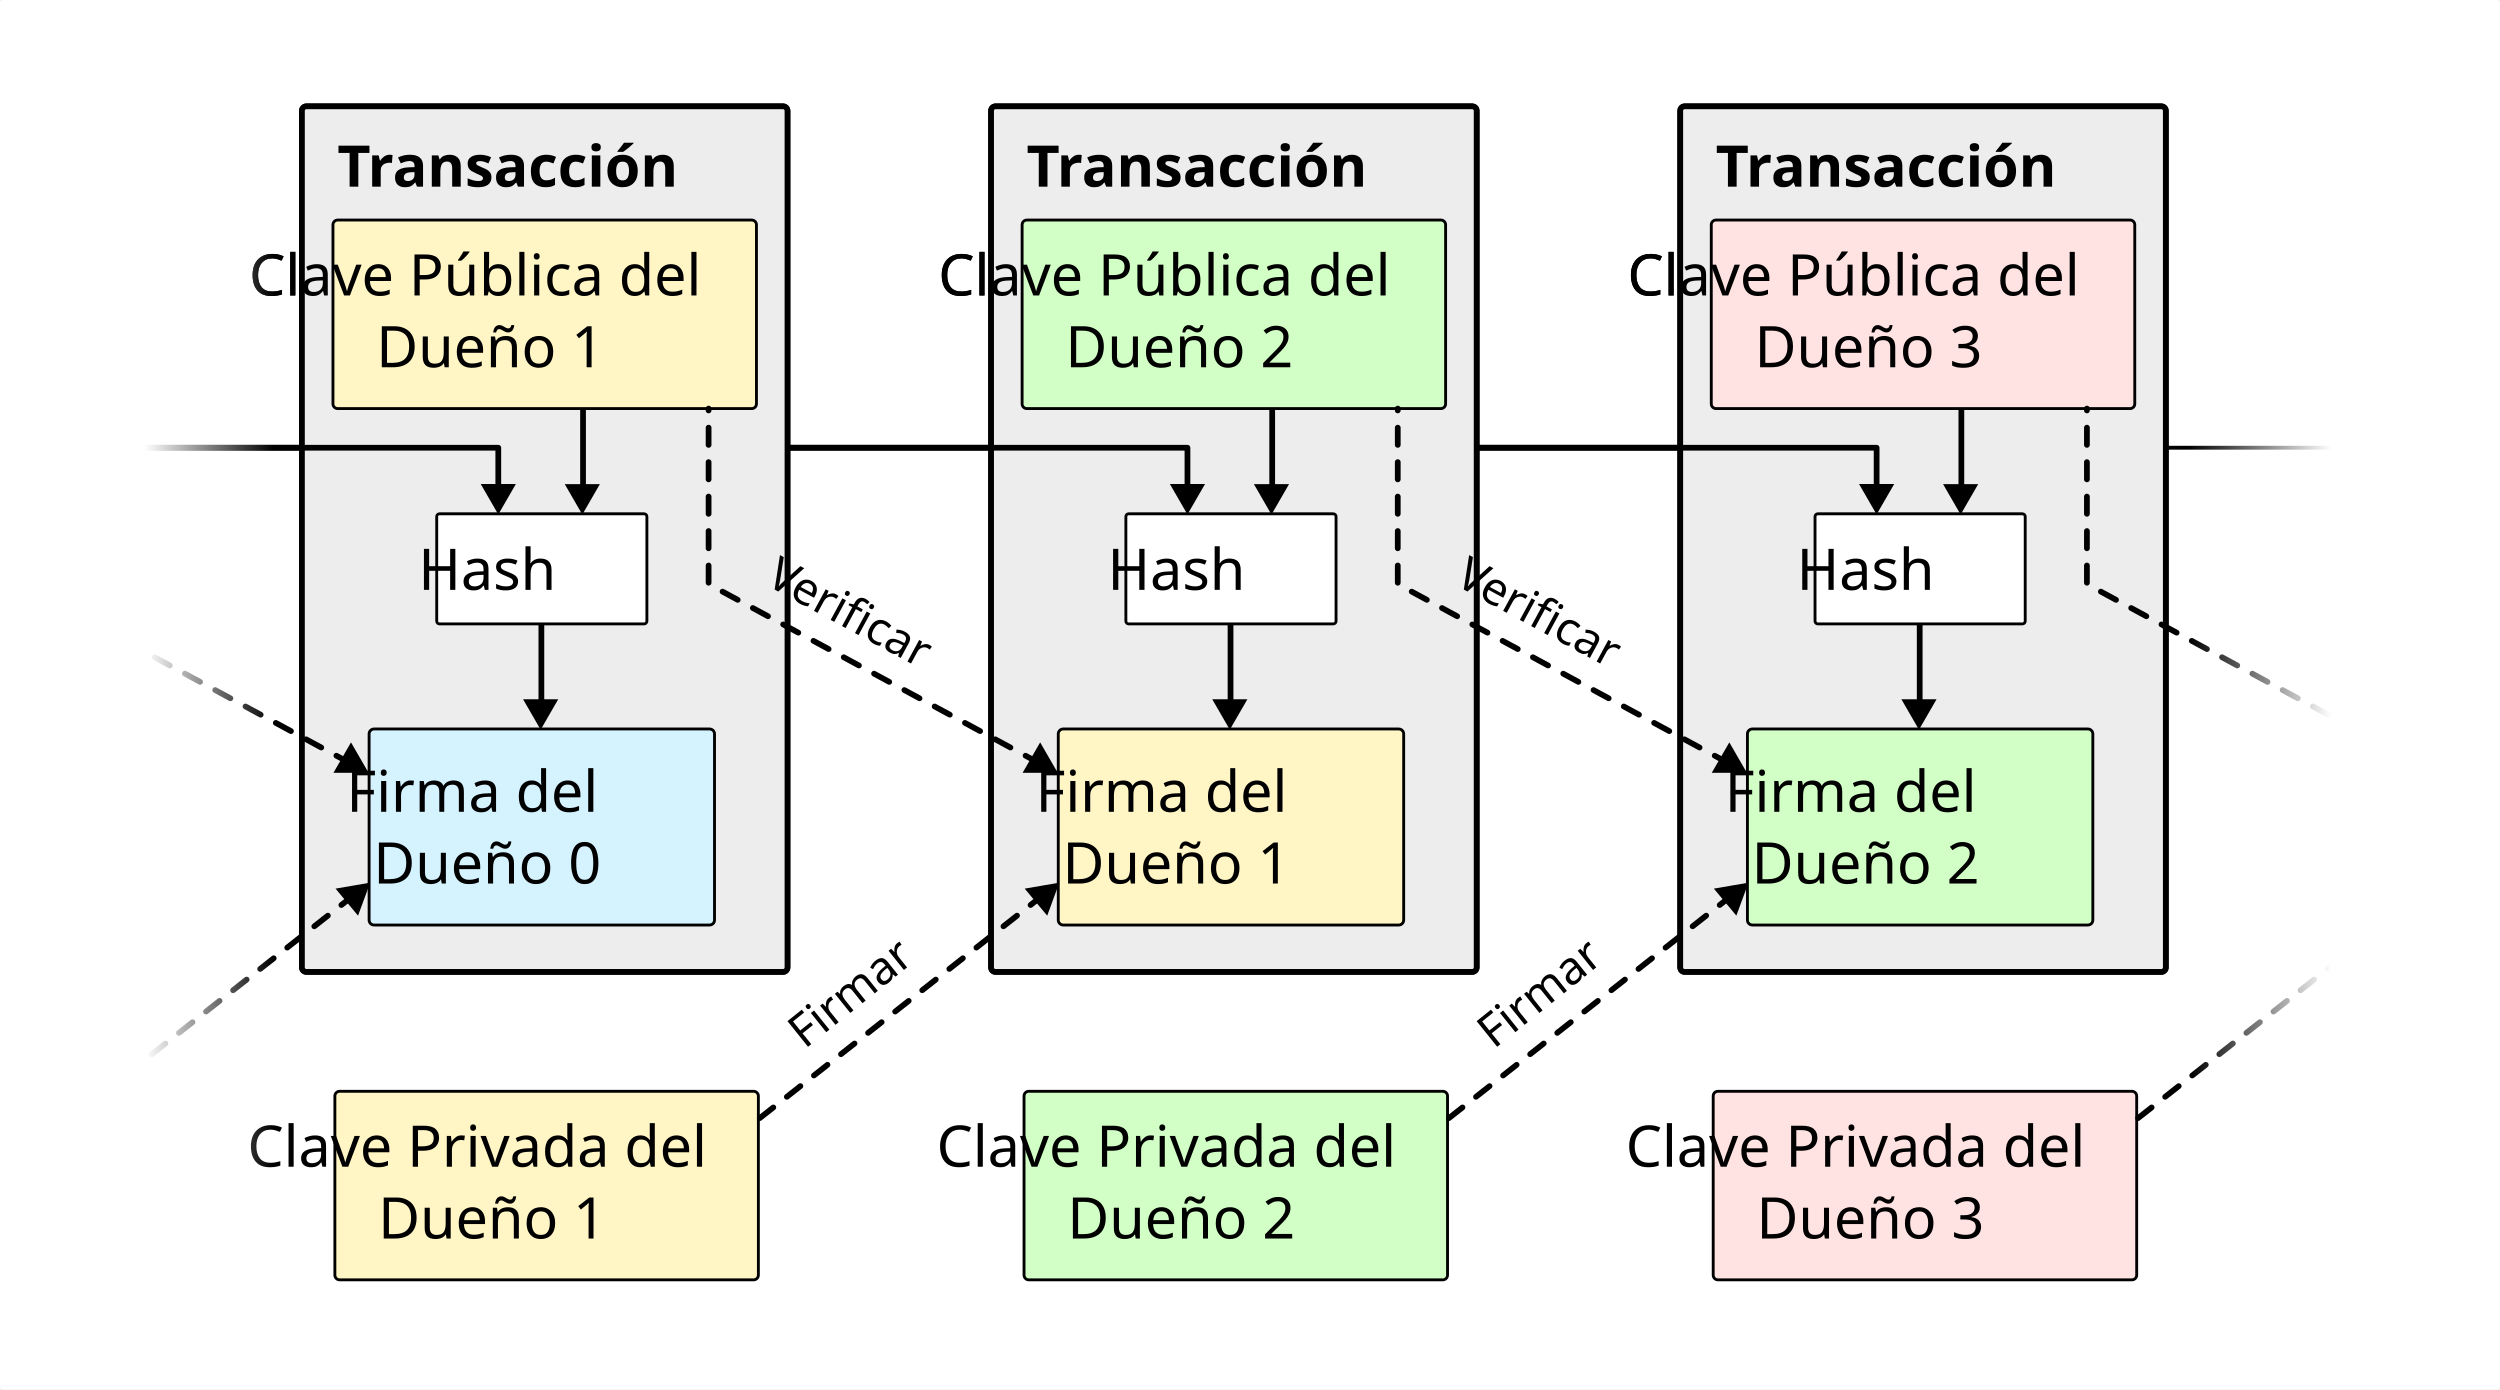
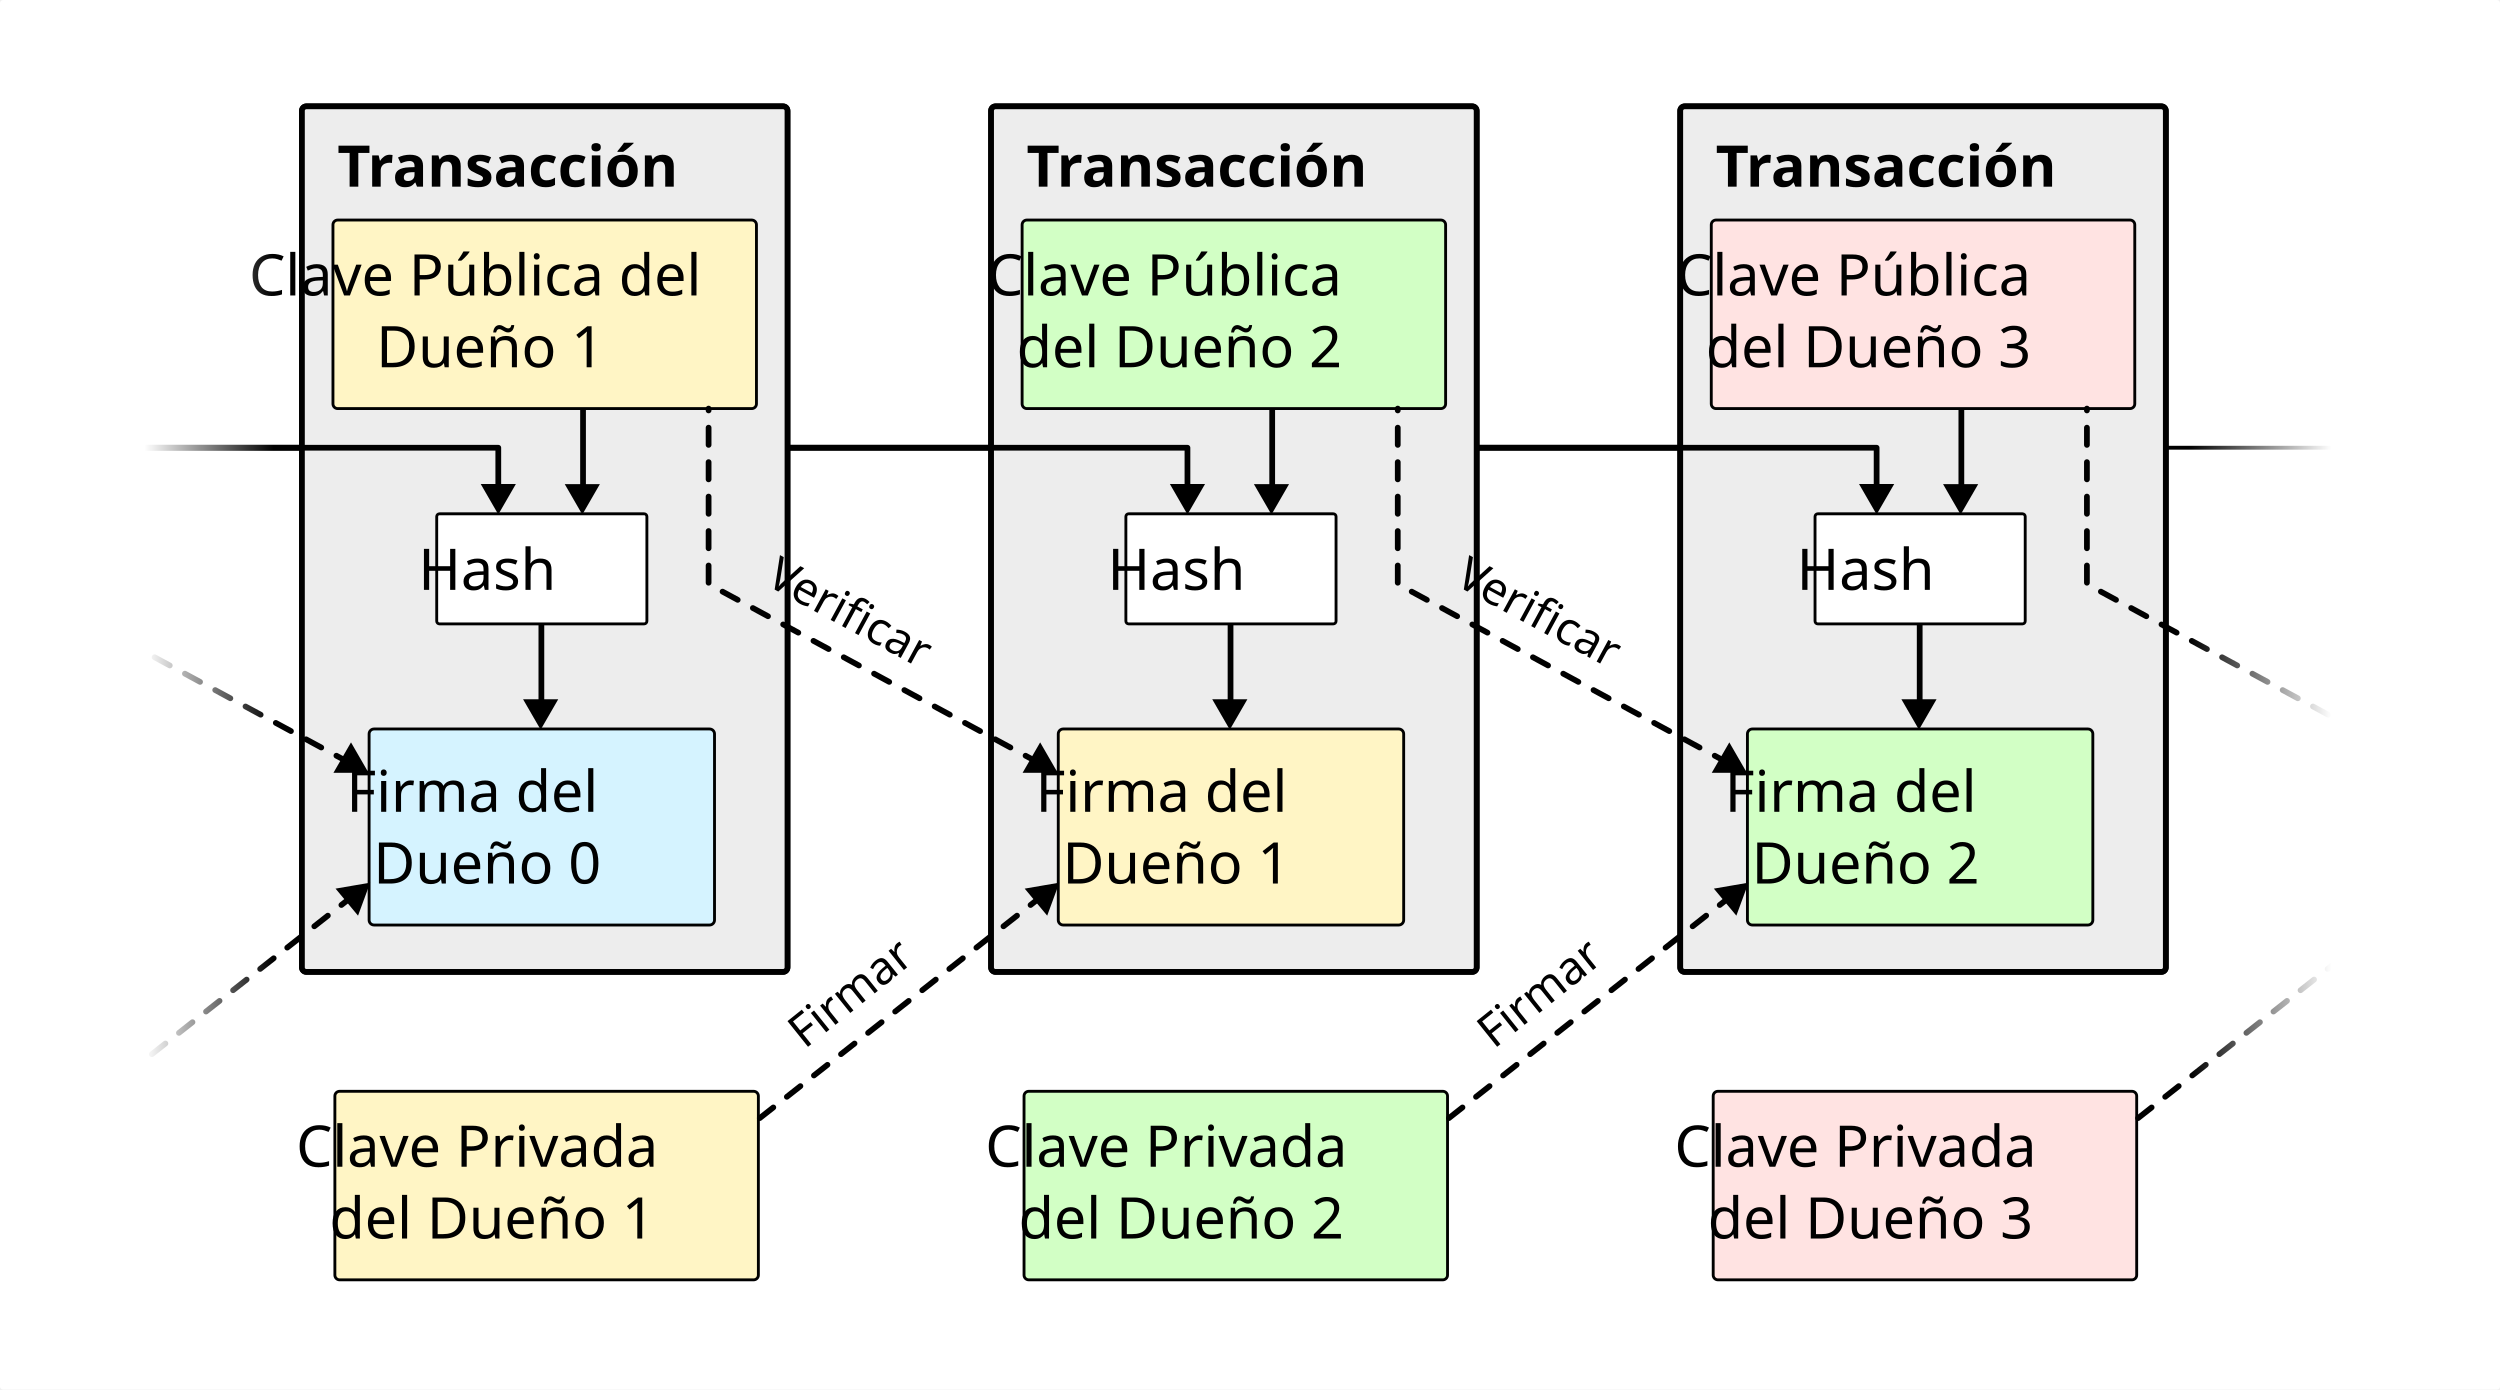
<svg xmlns="http://www.w3.org/2000/svg" xmlns:xlink="http://www.w3.org/1999/xlink" version="1.1" width="738.848" height="410.68" id="svg11628">
  <defs id="defs11630">
    <linearGradient x1="558.56" y1="112.415" x2="618.268" y2="112.415" id="linearGradient6579" xlink:href="#linearGradient5358" gradientUnits="userSpaceOnUse" gradientTransform="matrix(0.8308179,0,0,1,89.39679,32.14286)" spreadMethod="pad" />
    <linearGradient id="linearGradient5358">
      <stop id="stop5360" style="stop-color:#ffffff;stop-opacity:0" offset="0" />
      <stop id="stop5370" style="stop-color:#ffffff;stop-opacity:1" offset="0.5" />
      <stop id="stop5362" style="stop-color:#ffffff;stop-opacity:1" offset="1" />
    </linearGradient>
    <linearGradient x1="558.56" y1="112.415" x2="618.268" y2="112.415" id="linearGradient6581" xlink:href="#linearGradient5358-7" gradientUnits="userSpaceOnUse" gradientTransform="matrix(0.7510345,0,0,1,-639.4029,32.14287)" spreadMethod="pad" />
    <linearGradient id="linearGradient5358-7">
      <stop id="stop5360-5" style="stop-color:#ffffff;stop-opacity:0" offset="0" />
      <stop id="stop5370-5" style="stop-color:#ffffff;stop-opacity:1" offset="0.5" />
      <stop id="stop5362-8" style="stop-color:#ffffff;stop-opacity:1" offset="1" />
    </linearGradient>
    <linearGradient x1="558.56" y1="112.415" x2="618.268" y2="112.415" id="linearGradient6579-1" xlink:href="#linearGradient5358-5" gradientUnits="userSpaceOnUse" gradientTransform="matrix(0.8308179,0,0,1,89.39679,32.14286)" spreadMethod="pad" />
    <linearGradient id="linearGradient5358-5">
      <stop id="stop5360-6" style="stop-color:#ffffff;stop-opacity:0" offset="0" />
      <stop id="stop5370-2" style="stop-color:#ffffff;stop-opacity:1" offset="0.5" />
      <stop id="stop5362-6" style="stop-color:#ffffff;stop-opacity:1" offset="1" />
    </linearGradient>
    <linearGradient x1="558.56" y1="112.415" x2="618.268" y2="112.415" id="linearGradient6581-5" xlink:href="#linearGradient5358-7-2" gradientUnits="userSpaceOnUse" gradientTransform="matrix(0.7510345,0,0,1,-639.4029,32.14287)" spreadMethod="pad" />
    <linearGradient id="linearGradient5358-7-2">
      <stop id="stop5360-5-9" style="stop-color:#ffffff;stop-opacity:0" offset="0" />
      <stop id="stop5370-5-1" style="stop-color:#ffffff;stop-opacity:1" offset="0.5" />
      <stop id="stop5362-8-6" style="stop-color:#ffffff;stop-opacity:1" offset="1" />
    </linearGradient>
  </defs>
  <g transform="translate(901.584,-63.25359)" id="layer1">
    <rect width="738.848" height="410.68" ry="0.928" x="-901.584" y="63.254" id="rect11224" style="color:#000000;fill:#ffffff;fill-opacity:1;fill-rule:nonzero;stroke:none;stroke-width:1;marker:none;visibility:visible;display:inline;overflow:visible;enable-background:accumulate" />
    <g transform="matrix(1.697282,0,0,1.697282,-1194.005,21.37654)" id="g6420">
      <rect width="84.547" height="150.712" ry="0.776" x="464.861" y="43.19" id="rect2987-9-2" style="color:#000000;fill:#ededed;fill-opacity:1;fill-rule:nonzero;stroke:#000000;stroke-width:1;stroke-linecap:round;stroke-linejoin:round;stroke-miterlimit:4;stroke-opacity:1;stroke-dasharray:none;stroke-dashoffset:0;marker:none;visibility:visible;display:inline;overflow:visible;enable-background:accumulate" />
      <text x="471.022" y="57.18" id="text2989-7-5" xml:space="preserve" style="font-size:10px;font-style:normal;font-weight:normal;line-height:125%;letter-spacing:0px;word-spacing:0px;fill:#000000;fill-opacity:1;stroke:none;font-family:Sans">
        <tspan x="471.022" y="57.18" id="tspan2991-0-4" style="font-weight:bold;-inkscape-font-specification:Sans Bold">Transacción</tspan>
      </text>
      <path d="m 429.858,102.637 69.195,0 0,9.344" id="path3814-5-6" style="fill:none;stroke:#000000;stroke-width:1px;stroke-linecap:round;stroke-linejoin:round;stroke-opacity:1" />
      <path d="m 189.151,31.856 -1.531,-2.652 -1.531,-2.652 3.062,0 3.062,0 -1.531,2.652 z" transform="translate(309.9023,82.39795)" id="path3816-5-9" style="color:#000000;fill:#000000;fill-opacity:1;fill-rule:nonzero;stroke:#000000;stroke-width:0;stroke-linecap:round;stroke-linejoin:round;stroke-miterlimit:4;stroke-opacity:1;stroke-dasharray:none;stroke-dashoffset:0;marker:none;visibility:visible;display:inline;overflow:visible;enable-background:accumulate" />
      <path d="m 513.809,85.311 0,26.308" id="path3814-6-5-8" style="fill:none;stroke:#000000;stroke-width:1px;stroke-linecap:round;stroke-linejoin:round;stroke-opacity:1" />
      <path d="m 189.151,31.856 -1.531,-2.652 -1.531,-2.652 3.062,0 3.062,0 -1.531,2.652 z" transform="translate(324.5313,82.41571)" id="path3816-0-0-6" style="color:#000000;fill:#000000;fill-opacity:1;fill-rule:nonzero;stroke:#000000;stroke-width:0;stroke-linecap:round;stroke-linejoin:round;stroke-miterlimit:4;stroke-opacity:1;stroke-dasharray:none;stroke-dashoffset:0;marker:none;visibility:visible;display:inline;overflow:visible;enable-background:accumulate" />
      <path d="m 506.555,122.775 0,26.308" id="path3814-6-3-5-4" style="fill:none;stroke:#000000;stroke-width:1px;stroke-linecap:round;stroke-linejoin:round;stroke-opacity:1" />
      <path d="m 189.151,31.856 -1.531,-2.652 -1.531,-2.652 3.062,0 3.062,0 -1.531,2.652 z" transform="translate(317.2775,119.8794)" id="path3816-0-8-27-7" style="color:#000000;fill:#000000;fill-opacity:1;fill-rule:nonzero;stroke:#000000;stroke-width:0;stroke-linecap:round;stroke-linejoin:round;stroke-miterlimit:4;stroke-opacity:1;stroke-dasharray:none;stroke-dashoffset:0;marker:none;visibility:visible;display:inline;overflow:visible;enable-background:accumulate" />
      <rect width="73.741" height="32.83" ry="0.825" x="470.264" y="62.988" id="rect2993-2-5" style="color:#000000;fill:#ffffff;fill-opacity:1;fill-rule:nonzero;stroke:#000000;stroke-width:0.5;stroke-linecap:round;stroke-linejoin:round;stroke-miterlimit:4;stroke-opacity:1;stroke-dasharray:none;stroke-dashoffset:0;marker:none;visibility:visible;display:inline;overflow:visible;enable-background:accumulate" />
      <text x="506.735" y="76.12" id="text2995-6-6" xml:space="preserve" style="font-size:10px;font-style:normal;font-weight:normal;line-height:125%;letter-spacing:0px;word-spacing:0px;fill:#000000;fill-opacity:1;stroke:none;font-family:Sans">
-         <tspan x="506.735" y="76.12" id="tspan2997-06-6" style="text-align:center;text-anchor:middle">Clave Pública del</tspan>
-         <tspan x="506.735" y="88.62" id="tspan2999-9-2" style="text-align:center;text-anchor:middle">Dueño 1</tspan>
+         <tspan x="506.735" y="76.12" id="tspan2997-06-6" style="text-align:center;text-anchor:middle">Clave Pública</tspan>
+         <tspan x="506.735" y="88.62" id="tspan2999-9-2" style="text-align:center;text-anchor:middle">del Dueño 1</tspan>
      </text>
      <rect width="60.144" height="34.132" ry="0.858" x="476.558" y="151.609" id="rect3797-5-0" style="color:#000000;fill:#ffffff;fill-opacity:1;fill-rule:nonzero;stroke:#000000;stroke-width:0.5;stroke-linecap:round;stroke-linejoin:round;stroke-miterlimit:4;stroke-opacity:1;stroke-dasharray:none;stroke-dashoffset:0;marker:none;visibility:visible;display:inline;overflow:visible;enable-background:accumulate" />
      <text x="506.23" y="166.024" id="text3799-0-8" xml:space="preserve" style="font-size:10px;font-style:normal;font-weight:normal;line-height:125%;letter-spacing:0px;word-spacing:0px;fill:#000000;fill-opacity:1;stroke:none;font-family:Sans">
        <tspan x="506.23" y="166.024" id="tspan3801-1-3" style="text-align:center;text-anchor:middle">Firma del</tspan>
        <tspan x="506.23" y="178.524" id="tspan3806-8-2" style="text-align:center;text-anchor:middle">Dueño 0</tspan>
      </text>
      <rect width="36.596" height="19.171" ry="0.482" x="488.331" y="114.138" id="rect3777-3-7" style="color:#000000;fill:#ffffff;fill-opacity:1;fill-rule:nonzero;stroke:#000000;stroke-width:0.5;stroke-linecap:round;stroke-linejoin:round;stroke-miterlimit:4;stroke-opacity:1;stroke-dasharray:none;stroke-dashoffset:0;marker:none;visibility:visible;display:inline;overflow:visible;enable-background:accumulate" />
      <text x="506.23" y="127.386" id="text3779-1-8" xml:space="preserve" style="font-size:10px;font-style:normal;font-weight:normal;line-height:125%;letter-spacing:0px;word-spacing:0px;fill:#000000;fill-opacity:1;stroke:none;font-family:Sans">
        <tspan x="506.23" y="127.386" id="tspan3783-9-3" style="text-align:center;text-anchor:middle">Hash</tspan>
      </text>
      <rect width="73.741" height="32.83" ry="0.825" x="470.598" y="214.695" id="rect2993-8-9-1" style="color:#000000;fill:#ffe3e2;fill-opacity:1;fill-rule:nonzero;stroke:#000000;stroke-width:0.5;stroke-linecap:round;stroke-linejoin:round;stroke-miterlimit:4;stroke-opacity:1;stroke-dasharray:none;stroke-dashoffset:0;marker:none;visibility:visible;display:inline;overflow:visible;enable-background:accumulate" />
      <text x="507.069" y="227.827" id="text2995-2-0-7" xml:space="preserve" style="font-size:10px;font-style:normal;font-weight:normal;line-height:125%;letter-spacing:0px;word-spacing:0px;fill:#000000;fill-opacity:1;stroke:none;font-family:Sans">
-         <tspan x="507.069" y="227.827" id="tspan2997-0-4-2" style="text-align:center;text-anchor:middle">Clave Privada del</tspan>
-         <tspan x="507.069" y="240.327" id="tspan2999-5-4-8" style="text-align:center;text-anchor:middle">Dueño 3</tspan>
+         <tspan x="507.069" y="227.827" id="tspan2997-0-4-2" style="text-align:center;text-anchor:middle">Clave Privada</tspan>
+         <tspan x="507.069" y="240.327" id="tspan2999-5-4-8" style="text-align:center;text-anchor:middle">del Dueño 3</tspan>
      </text>
      <rect width="84.547" height="150.712" ry="0.776" x="464.861" y="43.19" id="rect2987-3-0-7" style="color:#000000;fill:#ededed;fill-opacity:1;fill-rule:nonzero;stroke:#000000;stroke-width:1;stroke-linecap:round;stroke-linejoin:round;stroke-miterlimit:4;stroke-opacity:1;stroke-dasharray:none;stroke-dashoffset:0;marker:none;visibility:visible;display:inline;overflow:visible;enable-background:accumulate" />
      <text x="471.022" y="57.18" id="text2989-6-4-9" xml:space="preserve" style="font-size:10px;font-style:normal;font-weight:normal;line-height:125%;letter-spacing:0px;word-spacing:0px;fill:#000000;fill-opacity:1;stroke:none;font-family:Sans">
        <tspan x="471.022" y="57.18" id="tspan2991-4-3-1" style="font-weight:bold;-inkscape-font-specification:Sans Bold">Transacción</tspan>
      </text>
      <path d="m 429.858,102.637 69.195,0 0,9.344" id="path3814-9-2-0" style="fill:none;stroke:#000000;stroke-width:1px;stroke-linecap:round;stroke-linejoin:round;stroke-opacity:1" />
      <path d="m 189.151,31.856 -1.531,-2.652 -1.531,-2.652 3.062,0 3.062,0 -1.531,2.652 z" transform="translate(309.9023,82.39792)" id="path3816-4-7-7" style="color:#000000;fill:#000000;fill-opacity:1;fill-rule:nonzero;stroke:#000000;stroke-width:0;stroke-linecap:round;stroke-linejoin:round;stroke-miterlimit:4;stroke-opacity:1;stroke-dasharray:none;stroke-dashoffset:0;marker:none;visibility:visible;display:inline;overflow:visible;enable-background:accumulate" />
      <path d="m 513.809,85.311 0,26.308" id="path3814-6-7-5-0" style="fill:none;stroke:#000000;stroke-width:1px;stroke-linecap:round;stroke-linejoin:round;stroke-opacity:1" />
      <path d="m 189.151,31.856 -1.531,-2.652 -1.531,-2.652 3.062,0 3.062,0 -1.531,2.652 z" transform="translate(324.5313,82.41569)" id="path3816-0-5-9-3" style="color:#000000;fill:#000000;fill-opacity:1;fill-rule:nonzero;stroke:#000000;stroke-width:0;stroke-linecap:round;stroke-linejoin:round;stroke-miterlimit:4;stroke-opacity:1;stroke-dasharray:none;stroke-dashoffset:0;marker:none;visibility:visible;display:inline;overflow:visible;enable-background:accumulate" />
      <path d="m 506.555,122.775 0,26.308" id="path3814-6-3-4-9-0" style="fill:none;stroke:#000000;stroke-width:1px;stroke-linecap:round;stroke-linejoin:round;stroke-opacity:1" />
      <path d="m 189.151,31.856 -1.531,-2.652 -1.531,-2.652 3.062,0 3.062,0 -1.531,2.652 z" transform="translate(317.2775,119.8794)" id="path3816-0-8-2-0-6" style="color:#000000;fill:#000000;fill-opacity:1;fill-rule:nonzero;stroke:#000000;stroke-width:0;stroke-linecap:round;stroke-linejoin:round;stroke-miterlimit:4;stroke-opacity:1;stroke-dasharray:none;stroke-dashoffset:0;marker:none;visibility:visible;display:inline;overflow:visible;enable-background:accumulate" />
      <rect width="73.741" height="32.83" ry="0.825" x="470.264" y="62.988" id="rect2993-81-7-9" style="color:#000000;fill:#ffe3e2;fill-opacity:1;fill-rule:nonzero;stroke:#000000;stroke-width:0.5;stroke-linecap:round;stroke-linejoin:round;stroke-miterlimit:4;stroke-opacity:1;stroke-dasharray:none;stroke-dashoffset:0;marker:none;visibility:visible;display:inline;overflow:visible;enable-background:accumulate" />
      <text x="506.735" y="76.12" id="text2995-8-6-8" xml:space="preserve" style="font-size:10px;font-style:normal;font-weight:normal;line-height:125%;letter-spacing:0px;word-spacing:0px;fill:#000000;fill-opacity:1;stroke:none;font-family:Sans">
-         <tspan x="506.735" y="76.12" id="tspan2997-03-2-7" style="text-align:center;text-anchor:middle">Clave Pública del</tspan>
-         <tspan x="506.735" y="88.62" id="tspan2999-0-2-7" style="text-align:center;text-anchor:middle">Dueño 3</tspan>
+         <tspan x="506.735" y="76.12" id="tspan2997-03-2-7" style="text-align:center;text-anchor:middle">Clave Pública</tspan>
+         <tspan x="506.735" y="88.62" id="tspan2999-0-2-7" style="text-align:center;text-anchor:middle">del Dueño 3</tspan>
      </text>
      <rect width="60.144" height="34.132" ry="0.858" x="476.558" y="151.609" id="rect3797-1-9-4" style="color:#000000;fill:#d2ffc5;fill-opacity:1;fill-rule:nonzero;stroke:#000000;stroke-width:0.5;stroke-linecap:round;stroke-linejoin:round;stroke-miterlimit:4;stroke-opacity:1;stroke-dasharray:none;stroke-dashoffset:0;marker:none;visibility:visible;display:inline;overflow:visible;enable-background:accumulate" />
      <text x="506.23" y="166.024" id="text3799-2-9-3" xml:space="preserve" style="font-size:10px;font-style:normal;font-weight:normal;line-height:125%;letter-spacing:0px;word-spacing:0px;fill:#000000;fill-opacity:1;stroke:none;font-family:Sans">
        <tspan x="506.23" y="166.024" id="tspan3801-7-6-7" style="text-align:center;text-anchor:middle">Firma del</tspan>
        <tspan x="506.23" y="178.524" id="tspan3806-4-5-2" style="text-align:center;text-anchor:middle">Dueño 2</tspan>
      </text>
      <rect width="36.596" height="19.171" ry="0.482" x="488.331" y="114.138" id="rect3777-9-1-1" style="color:#000000;fill:#ffffff;fill-opacity:1;fill-rule:nonzero;stroke:#000000;stroke-width:0.5;stroke-linecap:round;stroke-linejoin:round;stroke-miterlimit:4;stroke-opacity:1;stroke-dasharray:none;stroke-dashoffset:0;marker:none;visibility:visible;display:inline;overflow:visible;enable-background:accumulate" />
      <text x="506.23" y="127.385" id="text3779-6-4-3" xml:space="preserve" style="font-size:10px;font-style:normal;font-weight:normal;line-height:125%;letter-spacing:0px;word-spacing:0px;fill:#000000;fill-opacity:1;stroke:none;font-family:Sans">
        <tspan x="506.23" y="127.385" id="tspan3783-2-6-6" style="text-align:center;text-anchor:middle">Hash</tspan>
      </text>
      <path d="m 593.503,157.69 -57.831,-31.315 0,-30.557" id="path4415-7-4" style="fill:none;stroke:#000000;stroke-width:1;stroke-linecap:round;stroke-linejoin:round;stroke-miterlimit:4;stroke-opacity:1;stroke-dasharray:3, 3;stroke-dashoffset:0" />
      <path d="m 594.089,180.399 -51.679,40.674" id="path4415-9-7-5" style="fill:none;stroke:#000000;stroke-width:1;stroke-linecap:round;stroke-linejoin:round;stroke-miterlimit:4;stroke-opacity:1;stroke-dasharray:3, 3;stroke-dashoffset:0" />
      <rect width="84.547" height="150.712" ry="0.776" x="344.861" y="43.19" id="rect2987-9" style="color:#000000;fill:#ededed;fill-opacity:1;fill-rule:nonzero;stroke:#000000;stroke-width:1;stroke-linecap:round;stroke-linejoin:round;stroke-miterlimit:4;stroke-opacity:1;stroke-dasharray:none;stroke-dashoffset:0;marker:none;visibility:visible;display:inline;overflow:visible;enable-background:accumulate" />
      <text x="351.022" y="57.18" id="text2989-7" xml:space="preserve" style="font-size:10px;font-style:normal;font-weight:normal;line-height:125%;letter-spacing:0px;word-spacing:0px;fill:#000000;fill-opacity:1;stroke:none;font-family:Sans">
        <tspan x="351.022" y="57.18" id="tspan2991-0" style="font-weight:bold;-inkscape-font-specification:Sans Bold">Transacción</tspan>
      </text>
      <path d="m 309.858,102.637 69.195,0 0,9.344" id="path3814-5" style="fill:none;stroke:#000000;stroke-width:1px;stroke-linecap:round;stroke-linejoin:round;stroke-opacity:1" />
      <path d="m 189.151,31.856 -1.531,-2.652 -1.531,-2.652 3.062,0 3.062,0 -1.531,2.652 z" transform="translate(189.9023,82.39795)" id="path3816-5" style="color:#000000;fill:#000000;fill-opacity:1;fill-rule:nonzero;stroke:#000000;stroke-width:0;stroke-linecap:round;stroke-linejoin:round;stroke-miterlimit:4;stroke-opacity:1;stroke-dasharray:none;stroke-dashoffset:0;marker:none;visibility:visible;display:inline;overflow:visible;enable-background:accumulate" />
      <path d="m 393.809,85.311 0,26.308" id="path3814-6-5" style="fill:none;stroke:#000000;stroke-width:1px;stroke-linecap:round;stroke-linejoin:round;stroke-opacity:1" />
      <path d="m 189.151,31.856 -1.531,-2.652 -1.531,-2.652 3.062,0 3.062,0 -1.531,2.652 z" transform="translate(204.5313,82.41571)" id="path3816-0-0" style="color:#000000;fill:#000000;fill-opacity:1;fill-rule:nonzero;stroke:#000000;stroke-width:0;stroke-linecap:round;stroke-linejoin:round;stroke-miterlimit:4;stroke-opacity:1;stroke-dasharray:none;stroke-dashoffset:0;marker:none;visibility:visible;display:inline;overflow:visible;enable-background:accumulate" />
      <path d="m 386.555,122.775 0,26.308" id="path3814-6-3-5" style="fill:none;stroke:#000000;stroke-width:1px;stroke-linecap:round;stroke-linejoin:round;stroke-opacity:1" />
      <path d="m 189.151,31.856 -1.531,-2.652 -1.531,-2.652 3.062,0 3.062,0 -1.531,2.652 z" transform="translate(197.2775,119.8794)" id="path3816-0-8-27" style="color:#000000;fill:#000000;fill-opacity:1;fill-rule:nonzero;stroke:#000000;stroke-width:0;stroke-linecap:round;stroke-linejoin:round;stroke-miterlimit:4;stroke-opacity:1;stroke-dasharray:none;stroke-dashoffset:0;marker:none;visibility:visible;display:inline;overflow:visible;enable-background:accumulate" />
      <rect width="73.741" height="32.83" ry="0.825" x="350.264" y="62.988" id="rect2993-2" style="color:#000000;fill:#ffffff;fill-opacity:1;fill-rule:nonzero;stroke:#000000;stroke-width:0.5;stroke-linecap:round;stroke-linejoin:round;stroke-miterlimit:4;stroke-opacity:1;stroke-dasharray:none;stroke-dashoffset:0;marker:none;visibility:visible;display:inline;overflow:visible;enable-background:accumulate" />
      <text x="386.735" y="76.12" id="text2995-6" xml:space="preserve" style="font-size:10px;font-style:normal;font-weight:normal;line-height:125%;letter-spacing:0px;word-spacing:0px;fill:#000000;fill-opacity:1;stroke:none;font-family:Sans">
-         <tspan x="386.735" y="76.12" id="tspan2997-06" style="text-align:center;text-anchor:middle">Clave Pública del</tspan>
-         <tspan x="386.735" y="88.62" id="tspan2999-9" style="text-align:center;text-anchor:middle">Dueño 1</tspan>
+         <tspan x="386.735" y="76.12" id="tspan2997-06" style="text-align:center;text-anchor:middle">Clave Pública</tspan>
+         <tspan x="386.735" y="88.62" id="tspan2999-9" style="text-align:center;text-anchor:middle">del Dueño 1</tspan>
      </text>
      <rect width="60.144" height="34.132" ry="0.858" x="356.558" y="151.609" id="rect3797-5" style="color:#000000;fill:#ffffff;fill-opacity:1;fill-rule:nonzero;stroke:#000000;stroke-width:0.5;stroke-linecap:round;stroke-linejoin:round;stroke-miterlimit:4;stroke-opacity:1;stroke-dasharray:none;stroke-dashoffset:0;marker:none;visibility:visible;display:inline;overflow:visible;enable-background:accumulate" />
      <text x="386.23" y="166.024" id="text3799-0" xml:space="preserve" style="font-size:10px;font-style:normal;font-weight:normal;line-height:125%;letter-spacing:0px;word-spacing:0px;fill:#000000;fill-opacity:1;stroke:none;font-family:Sans">
        <tspan x="386.23" y="166.024" id="tspan3801-1" style="text-align:center;text-anchor:middle">Firma del</tspan>
        <tspan x="386.23" y="178.524" id="tspan3806-8" style="text-align:center;text-anchor:middle">Dueño 0</tspan>
      </text>
      <rect width="36.596" height="19.171" ry="0.482" x="368.331" y="114.138" id="rect3777-3" style="color:#000000;fill:#ffffff;fill-opacity:1;fill-rule:nonzero;stroke:#000000;stroke-width:0.5;stroke-linecap:round;stroke-linejoin:round;stroke-miterlimit:4;stroke-opacity:1;stroke-dasharray:none;stroke-dashoffset:0;marker:none;visibility:visible;display:inline;overflow:visible;enable-background:accumulate" />
      <text x="386.23" y="127.386" id="text3779-1" xml:space="preserve" style="font-size:10px;font-style:normal;font-weight:normal;line-height:125%;letter-spacing:0px;word-spacing:0px;fill:#000000;fill-opacity:1;stroke:none;font-family:Sans">
        <tspan x="386.23" y="127.386" id="tspan3783-9" style="text-align:center;text-anchor:middle">Hash</tspan>
      </text>
      <rect width="73.741" height="32.83" ry="0.825" x="350.598" y="214.695" id="rect2993-8-9" style="color:#000000;fill:#d2ffc5;fill-opacity:1;fill-rule:nonzero;stroke:#000000;stroke-width:0.5;stroke-linecap:round;stroke-linejoin:round;stroke-miterlimit:4;stroke-opacity:1;stroke-dasharray:none;stroke-dashoffset:0;marker:none;visibility:visible;display:inline;overflow:visible;enable-background:accumulate" />
      <text x="387.069" y="227.827" id="text2995-2-0" xml:space="preserve" style="font-size:10px;font-style:normal;font-weight:normal;line-height:125%;letter-spacing:0px;word-spacing:0px;fill:#000000;fill-opacity:1;stroke:none;font-family:Sans">
-         <tspan x="387.069" y="227.827" id="tspan2997-0-4" style="text-align:center;text-anchor:middle">Clave Privada del</tspan>
-         <tspan x="387.069" y="240.327" id="tspan2999-5-4" style="text-align:center;text-anchor:middle">Dueño 2</tspan>
+         <tspan x="387.069" y="227.827" id="tspan2997-0-4" style="text-align:center;text-anchor:middle">Clave Privada</tspan>
+         <tspan x="387.069" y="240.327" id="tspan2999-5-4" style="text-align:center;text-anchor:middle">del Dueño 2</tspan>
      </text>
      <rect width="84.547" height="150.712" ry="0.776" x="344.861" y="43.19" id="rect2987-3-0" style="color:#000000;fill:#ededed;fill-opacity:1;fill-rule:nonzero;stroke:#000000;stroke-width:1;stroke-linecap:round;stroke-linejoin:round;stroke-miterlimit:4;stroke-opacity:1;stroke-dasharray:none;stroke-dashoffset:0;marker:none;visibility:visible;display:inline;overflow:visible;enable-background:accumulate" />
      <text x="351.022" y="57.18" id="text2989-6-4" xml:space="preserve" style="font-size:10px;font-style:normal;font-weight:normal;line-height:125%;letter-spacing:0px;word-spacing:0px;fill:#000000;fill-opacity:1;stroke:none;font-family:Sans">
        <tspan x="351.022" y="57.18" id="tspan2991-4-3" style="font-weight:bold;-inkscape-font-specification:Sans Bold">Transacción</tspan>
      </text>
      <path d="m 309.858,102.637 69.195,0 0,9.344" id="path3814-9-2" style="fill:none;stroke:#000000;stroke-width:1px;stroke-linecap:round;stroke-linejoin:round;stroke-opacity:1" />
      <path d="m 189.151,31.856 -1.531,-2.652 -1.531,-2.652 3.062,0 3.062,0 -1.531,2.652 z" transform="translate(189.9023,82.39792)" id="path3816-4-7" style="color:#000000;fill:#000000;fill-opacity:1;fill-rule:nonzero;stroke:#000000;stroke-width:0;stroke-linecap:round;stroke-linejoin:round;stroke-miterlimit:4;stroke-opacity:1;stroke-dasharray:none;stroke-dashoffset:0;marker:none;visibility:visible;display:inline;overflow:visible;enable-background:accumulate" />
      <path d="m 393.809,85.311 0,26.308" id="path3814-6-7-5" style="fill:none;stroke:#000000;stroke-width:1px;stroke-linecap:round;stroke-linejoin:round;stroke-opacity:1" />
      <path d="m 189.151,31.856 -1.531,-2.652 -1.531,-2.652 3.062,0 3.062,0 -1.531,2.652 z" transform="translate(204.5313,82.41569)" id="path3816-0-5-9" style="color:#000000;fill:#000000;fill-opacity:1;fill-rule:nonzero;stroke:#000000;stroke-width:0;stroke-linecap:round;stroke-linejoin:round;stroke-miterlimit:4;stroke-opacity:1;stroke-dasharray:none;stroke-dashoffset:0;marker:none;visibility:visible;display:inline;overflow:visible;enable-background:accumulate" />
      <path d="m 386.555,122.775 0,26.308" id="path3814-6-3-4-9" style="fill:none;stroke:#000000;stroke-width:1px;stroke-linecap:round;stroke-linejoin:round;stroke-opacity:1" />
      <path d="m 189.151,31.856 -1.531,-2.652 -1.531,-2.652 3.062,0 3.062,0 -1.531,2.652 z" transform="translate(197.2775,119.8794)" id="path3816-0-8-2-0" style="color:#000000;fill:#000000;fill-opacity:1;fill-rule:nonzero;stroke:#000000;stroke-width:0;stroke-linecap:round;stroke-linejoin:round;stroke-miterlimit:4;stroke-opacity:1;stroke-dasharray:none;stroke-dashoffset:0;marker:none;visibility:visible;display:inline;overflow:visible;enable-background:accumulate" />
      <rect width="73.741" height="32.83" ry="0.825" x="350.264" y="62.988" id="rect2993-81-7" style="color:#000000;fill:#d2ffc5;fill-opacity:1;fill-rule:nonzero;stroke:#000000;stroke-width:0.5;stroke-linecap:round;stroke-linejoin:round;stroke-miterlimit:4;stroke-opacity:1;stroke-dasharray:none;stroke-dashoffset:0;marker:none;visibility:visible;display:inline;overflow:visible;enable-background:accumulate" />
      <text x="386.735" y="76.12" id="text2995-8-6" xml:space="preserve" style="font-size:10px;font-style:normal;font-weight:normal;line-height:125%;letter-spacing:0px;word-spacing:0px;fill:#000000;fill-opacity:1;stroke:none;font-family:Sans">
-         <tspan x="386.735" y="76.12" id="tspan2997-03-2" style="text-align:center;text-anchor:middle">Clave Pública del</tspan>
-         <tspan x="386.735" y="88.62" id="tspan2999-0-2" style="text-align:center;text-anchor:middle">Dueño 2</tspan>
+         <tspan x="386.735" y="76.12" id="tspan2997-03-2" style="text-align:center;text-anchor:middle">Clave Pública</tspan>
+         <tspan x="386.735" y="88.62" id="tspan2999-0-2" style="text-align:center;text-anchor:middle">del Dueño 2</tspan>
      </text>
      <rect width="60.144" height="34.132" ry="0.858" x="356.558" y="151.609" id="rect3797-1-9" style="color:#000000;fill:#fff5c5;fill-opacity:1;fill-rule:nonzero;stroke:#000000;stroke-width:0.5;stroke-linecap:round;stroke-linejoin:round;stroke-miterlimit:4;stroke-opacity:1;stroke-dasharray:none;stroke-dashoffset:0;marker:none;visibility:visible;display:inline;overflow:visible;enable-background:accumulate" />
      <text x="386.23" y="166.024" id="text3799-2-9" xml:space="preserve" style="font-size:10px;font-style:normal;font-weight:normal;line-height:125%;letter-spacing:0px;word-spacing:0px;fill:#000000;fill-opacity:1;stroke:none;font-family:Sans">
        <tspan x="386.23" y="166.024" id="tspan3801-7-6" style="text-align:center;text-anchor:middle">Firma del</tspan>
        <tspan x="386.23" y="178.524" id="tspan3806-4-5" style="text-align:center;text-anchor:middle">Dueño 1</tspan>
      </text>
      <rect width="36.596" height="19.171" ry="0.482" x="368.331" y="114.138" id="rect3777-9-1" style="color:#000000;fill:#ffffff;fill-opacity:1;fill-rule:nonzero;stroke:#000000;stroke-width:0.5;stroke-linecap:round;stroke-linejoin:round;stroke-miterlimit:4;stroke-opacity:1;stroke-dasharray:none;stroke-dashoffset:0;marker:none;visibility:visible;display:inline;overflow:visible;enable-background:accumulate" />
      <text x="386.23" y="127.385" id="text3779-6-4" xml:space="preserve" style="font-size:10px;font-style:normal;font-weight:normal;line-height:125%;letter-spacing:0px;word-spacing:0px;fill:#000000;fill-opacity:1;stroke:none;font-family:Sans">
        <tspan x="386.23" y="127.385" id="tspan3783-2-6" style="text-align:center;text-anchor:middle">Hash</tspan>
      </text>
      <path d="m 189.151,31.856 -1.531,-2.652 -1.531,-2.652 3.062,0 3.062,0 -1.531,2.652 z" transform="matrix(-1,0,0,-1,662.5571,185.7944)" id="path3816-4-1-1-7" style="color:#000000;fill:#000000;fill-opacity:1;fill-rule:nonzero;stroke:#000000;stroke-width:0;stroke-linecap:round;stroke-linejoin:round;stroke-miterlimit:4;stroke-opacity:1;stroke-dasharray:none;stroke-dashoffset:0;marker:none;visibility:visible;display:inline;overflow:visible;enable-background:accumulate" />
      <path d="m 473.503,157.69 -57.831,-31.315 0,-30.557" id="path4415-7" style="fill:none;stroke:#000000;stroke-width:1;stroke-linecap:round;stroke-linejoin:round;stroke-miterlimit:4;stroke-opacity:1;stroke-dasharray:3, 3;stroke-dashoffset:0" />
      <path d="m 189.151,31.856 -1.531,-2.652 -1.531,-2.652 3.062,0 3.062,0 -1.531,2.652 z" transform="matrix(-0.9854989,0.1696821,0.1696821,0.9854989,655.6333,120.6228)" id="path3816-4-1-1-8-0" style="color:#000000;fill:#000000;fill-opacity:1;fill-rule:nonzero;stroke:#000000;stroke-width:0;stroke-linecap:round;stroke-linejoin:round;stroke-miterlimit:4;stroke-opacity:1;stroke-dasharray:none;stroke-dashoffset:0;marker:none;visibility:visible;display:inline;overflow:visible;enable-background:accumulate" />
      <path d="m 474.089,180.399 -51.679,40.674" id="path4415-9-7" style="fill:none;stroke:#000000;stroke-width:1;stroke-linecap:round;stroke-linejoin:round;stroke-miterlimit:4;stroke-opacity:1;stroke-dasharray:3, 3;stroke-dashoffset:0" />
      <text x="458.752" y="-91.695" transform="matrix(0.8790724,0.4766883,-0.4766883,0.8790724,0,0)" id="text4475-0" xml:space="preserve" style="font-size:10px;font-style:normal;font-weight:normal;text-align:center;line-height:125%;letter-spacing:0px;word-spacing:0px;text-anchor:middle;fill:#000000;fill-opacity:1;stroke:none;font-family:Sans">
        <tspan x="458.752" y="-91.695" id="tspan4477-1" style="font-size:8px">Verificar</tspan>
      </text>
      <text x="229.343" y="432.174" transform="matrix(0.780581,-0.6250546,0.6250546,0.780581,0,0)" id="text4475-7-6" xml:space="preserve" style="font-size:10px;font-style:normal;font-weight:normal;text-align:center;line-height:125%;letter-spacing:0px;word-spacing:0px;text-anchor:middle;fill:#000000;fill-opacity:1;stroke:none;font-family:Sans">
        <tspan x="229.343" y="432.174" id="tspan4477-9-9" style="font-size:8px">Firmar</tspan>
      </text>
      <rect width="84.547" height="150.712" ry="0.776" x="224.861" y="43.19" id="rect2987" style="color:#000000;fill:#ededed;fill-opacity:1;fill-rule:nonzero;stroke:#000000;stroke-width:1;stroke-linecap:round;stroke-linejoin:round;stroke-miterlimit:4;stroke-opacity:1;stroke-dasharray:none;stroke-dashoffset:0;marker:none;visibility:visible;display:inline;overflow:visible;enable-background:accumulate" />
      <text x="231.022" y="57.18" id="text2989" xml:space="preserve" style="font-size:10px;font-style:normal;font-weight:normal;line-height:125%;letter-spacing:0px;word-spacing:0px;fill:#000000;fill-opacity:1;stroke:none;font-family:Sans">
        <tspan x="231.022" y="57.18" id="tspan2991" style="font-weight:bold;-inkscape-font-specification:Sans Bold">Transacción</tspan>
      </text>
      <path d="m 189.858,102.637 69.195,0 0,9.344" id="path3814" style="fill:none;stroke:#000000;stroke-width:1px;stroke-linecap:round;stroke-linejoin:round;stroke-opacity:1" />
      <path d="m 189.151,31.856 -1.531,-2.652 -1.531,-2.652 3.062,0 3.062,0 -1.531,2.652 z" transform="translate(69.9023,82.39795)" id="path3816" style="color:#000000;fill:#000000;fill-opacity:1;fill-rule:nonzero;stroke:#000000;stroke-width:0;stroke-linecap:round;stroke-linejoin:round;stroke-miterlimit:4;stroke-opacity:1;stroke-dasharray:none;stroke-dashoffset:0;marker:none;visibility:visible;display:inline;overflow:visible;enable-background:accumulate" />
      <path d="m 273.809,85.311 0,26.308" id="path3814-6" style="fill:none;stroke:#000000;stroke-width:1px;stroke-linecap:round;stroke-linejoin:round;stroke-opacity:1" />
      <path d="m 189.151,31.856 -1.531,-2.652 -1.531,-2.652 3.062,0 3.062,0 -1.531,2.652 z" transform="translate(84.53127,82.41571)" id="path3816-0" style="color:#000000;fill:#000000;fill-opacity:1;fill-rule:nonzero;stroke:#000000;stroke-width:0;stroke-linecap:round;stroke-linejoin:round;stroke-miterlimit:4;stroke-opacity:1;stroke-dasharray:none;stroke-dashoffset:0;marker:none;visibility:visible;display:inline;overflow:visible;enable-background:accumulate" />
      <path d="m 266.555,122.775 0,26.308" id="path3814-6-3" style="fill:none;stroke:#000000;stroke-width:1px;stroke-linecap:round;stroke-linejoin:round;stroke-opacity:1" />
      <path d="m 189.151,31.856 -1.531,-2.652 -1.531,-2.652 3.062,0 3.062,0 -1.531,2.652 z" transform="translate(77.27751,119.8794)" id="path3816-0-8" style="color:#000000;fill:#000000;fill-opacity:1;fill-rule:nonzero;stroke:#000000;stroke-width:0;stroke-linecap:round;stroke-linejoin:round;stroke-miterlimit:4;stroke-opacity:1;stroke-dasharray:none;stroke-dashoffset:0;marker:none;visibility:visible;display:inline;overflow:visible;enable-background:accumulate" />
      <rect width="73.741" height="32.83" ry="0.825" x="230.264" y="62.988" id="rect2993" style="color:#000000;fill:#ffffff;fill-opacity:1;fill-rule:nonzero;stroke:#000000;stroke-width:0.5;stroke-linecap:round;stroke-linejoin:round;stroke-miterlimit:4;stroke-opacity:1;stroke-dasharray:none;stroke-dashoffset:0;marker:none;visibility:visible;display:inline;overflow:visible;enable-background:accumulate" />
      <text x="266.735" y="76.12" id="text2995" xml:space="preserve" style="font-size:10px;font-style:normal;font-weight:normal;line-height:125%;letter-spacing:0px;word-spacing:0px;fill:#000000;fill-opacity:1;stroke:none;font-family:Sans">
-         <tspan x="266.735" y="76.12" id="tspan2997" style="text-align:center;text-anchor:middle">Clave Pública del</tspan>
-         <tspan x="266.735" y="88.62" id="tspan2999" style="text-align:center;text-anchor:middle">Dueño 1</tspan>
+         <tspan x="266.735" y="76.12" id="tspan2997" style="text-align:center;text-anchor:middle">Clave Pública</tspan>
+         <tspan x="266.735" y="88.62" id="tspan2999" style="text-align:center;text-anchor:middle">del Dueño 1</tspan>
      </text>
      <rect width="60.144" height="34.132" ry="0.858" x="236.558" y="151.609" id="rect3797" style="color:#000000;fill:#ffffff;fill-opacity:1;fill-rule:nonzero;stroke:#000000;stroke-width:0.5;stroke-linecap:round;stroke-linejoin:round;stroke-miterlimit:4;stroke-opacity:1;stroke-dasharray:none;stroke-dashoffset:0;marker:none;visibility:visible;display:inline;overflow:visible;enable-background:accumulate" />
      <text x="266.23" y="166.024" id="text3799" xml:space="preserve" style="font-size:10px;font-style:normal;font-weight:normal;line-height:125%;letter-spacing:0px;word-spacing:0px;fill:#000000;fill-opacity:1;stroke:none;font-family:Sans">
        <tspan x="266.23" y="166.024" id="tspan3801" style="text-align:center;text-anchor:middle">Firma del</tspan>
        <tspan x="266.23" y="178.524" id="tspan3806" style="text-align:center;text-anchor:middle">Dueño 0</tspan>
      </text>
      <rect width="36.596" height="19.171" ry="0.482" x="248.331" y="114.138" id="rect3777" style="color:#000000;fill:#ffffff;fill-opacity:1;fill-rule:nonzero;stroke:#000000;stroke-width:0.5;stroke-linecap:round;stroke-linejoin:round;stroke-miterlimit:4;stroke-opacity:1;stroke-dasharray:none;stroke-dashoffset:0;marker:none;visibility:visible;display:inline;overflow:visible;enable-background:accumulate" />
      <text x="266.23" y="127.386" id="text3779" xml:space="preserve" style="font-size:10px;font-style:normal;font-weight:normal;line-height:125%;letter-spacing:0px;word-spacing:0px;fill:#000000;fill-opacity:1;stroke:none;font-family:Sans">
        <tspan x="266.23" y="127.386" id="tspan3783" style="text-align:center;text-anchor:middle">Hash</tspan>
      </text>
      <rect width="73.741" height="32.83" ry="0.825" x="230.598" y="214.695" id="rect2993-8" style="color:#000000;fill:#fff5c5;fill-opacity:1;fill-rule:nonzero;stroke:#000000;stroke-width:0.5;stroke-linecap:round;stroke-linejoin:round;stroke-miterlimit:4;stroke-opacity:1;stroke-dasharray:none;stroke-dashoffset:0;marker:none;visibility:visible;display:inline;overflow:visible;enable-background:accumulate" />
      <text x="267.069" y="227.827" id="text2995-2" xml:space="preserve" style="font-size:10px;font-style:normal;font-weight:normal;line-height:125%;letter-spacing:0px;word-spacing:0px;fill:#000000;fill-opacity:1;stroke:none;font-family:Sans">
-         <tspan x="267.069" y="227.827" id="tspan2997-0" style="text-align:center;text-anchor:middle">Clave Privada del</tspan>
-         <tspan x="267.069" y="240.327" id="tspan2999-5" style="text-align:center;text-anchor:middle">Dueño 1</tspan>
+         <tspan x="267.069" y="227.827" id="tspan2997-0" style="text-align:center;text-anchor:middle">Clave Privada</tspan>
+         <tspan x="267.069" y="240.327" id="tspan2999-5" style="text-align:center;text-anchor:middle">del Dueño 1</tspan>
      </text>
      <rect width="84.547" height="150.712" ry="0.776" x="224.861" y="43.19" id="rect2987-3" style="color:#000000;fill:#ededed;fill-opacity:1;fill-rule:nonzero;stroke:#000000;stroke-width:1;stroke-linecap:round;stroke-linejoin:round;stroke-miterlimit:4;stroke-opacity:1;stroke-dasharray:none;stroke-dashoffset:0;marker:none;visibility:visible;display:inline;overflow:visible;enable-background:accumulate" />
      <text x="231.022" y="57.18" id="text2989-6" xml:space="preserve" style="font-size:10px;font-style:normal;font-weight:normal;line-height:125%;letter-spacing:0px;word-spacing:0px;fill:#000000;fill-opacity:1;stroke:none;font-family:Sans">
        <tspan x="231.022" y="57.18" id="tspan2991-4" style="font-weight:bold;-inkscape-font-specification:Sans Bold">Transacción</tspan>
      </text>
      <path d="m 189.858,102.637 69.195,0 0,9.344" id="path3814-9" style="fill:none;stroke:#000000;stroke-width:1px;stroke-linecap:round;stroke-linejoin:round;stroke-opacity:1" />
      <path d="m 189.151,31.856 -1.531,-2.652 -1.531,-2.652 3.062,0 3.062,0 -1.531,2.652 z" transform="translate(69.9023,82.39792)" id="path3816-4" style="color:#000000;fill:#000000;fill-opacity:1;fill-rule:nonzero;stroke:#000000;stroke-width:0;stroke-linecap:round;stroke-linejoin:round;stroke-miterlimit:4;stroke-opacity:1;stroke-dasharray:none;stroke-dashoffset:0;marker:none;visibility:visible;display:inline;overflow:visible;enable-background:accumulate" />
      <path d="m 273.809,85.311 0,26.308" id="path3814-6-7" style="fill:none;stroke:#000000;stroke-width:1px;stroke-linecap:round;stroke-linejoin:round;stroke-opacity:1" />
      <path d="m 189.151,31.856 -1.531,-2.652 -1.531,-2.652 3.062,0 3.062,0 -1.531,2.652 z" transform="translate(84.53127,82.41569)" id="path3816-0-5" style="color:#000000;fill:#000000;fill-opacity:1;fill-rule:nonzero;stroke:#000000;stroke-width:0;stroke-linecap:round;stroke-linejoin:round;stroke-miterlimit:4;stroke-opacity:1;stroke-dasharray:none;stroke-dashoffset:0;marker:none;visibility:visible;display:inline;overflow:visible;enable-background:accumulate" />
      <path d="m 266.555,122.775 0,26.308" id="path3814-6-3-4" style="fill:none;stroke:#000000;stroke-width:1px;stroke-linecap:round;stroke-linejoin:round;stroke-opacity:1" />
      <path d="m 189.151,31.856 -1.531,-2.652 -1.531,-2.652 3.062,0 3.062,0 -1.531,2.652 z" transform="translate(77.27751,119.8794)" id="path3816-0-8-2" style="color:#000000;fill:#000000;fill-opacity:1;fill-rule:nonzero;stroke:#000000;stroke-width:0;stroke-linecap:round;stroke-linejoin:round;stroke-miterlimit:4;stroke-opacity:1;stroke-dasharray:none;stroke-dashoffset:0;marker:none;visibility:visible;display:inline;overflow:visible;enable-background:accumulate" />
      <rect width="73.741" height="32.83" ry="0.825" x="230.264" y="62.988" id="rect2993-81" style="color:#000000;fill:#fff5c5;fill-opacity:1;fill-rule:nonzero;stroke:#000000;stroke-width:0.5;stroke-linecap:round;stroke-linejoin:round;stroke-miterlimit:4;stroke-opacity:1;stroke-dasharray:none;stroke-dashoffset:0;marker:none;visibility:visible;display:inline;overflow:visible;enable-background:accumulate" />
      <text x="266.735" y="76.12" id="text2995-8" xml:space="preserve" style="font-size:10px;font-style:normal;font-weight:normal;line-height:125%;letter-spacing:0px;word-spacing:0px;fill:#000000;fill-opacity:1;stroke:none;font-family:Sans">
        <tspan x="266.735" y="76.12" id="tspan2997-03" style="text-align:center;text-anchor:middle">Clave Pública del</tspan>
        <tspan x="266.735" y="88.62" id="tspan2999-0" style="text-align:center;text-anchor:middle">Dueño 1</tspan>
      </text>
      <rect width="60.144" height="34.132" ry="0.858" x="236.558" y="151.609" id="rect3797-1" style="color:#000000;fill:#d5f3ff;fill-opacity:1;fill-rule:nonzero;stroke:#000000;stroke-width:0.5;stroke-linecap:round;stroke-linejoin:round;stroke-miterlimit:4;stroke-opacity:1;stroke-dasharray:none;stroke-dashoffset:0;marker:none;visibility:visible;display:inline;overflow:visible;enable-background:accumulate" />
      <text x="266.23" y="166.024" id="text3799-2" xml:space="preserve" style="font-size:10px;font-style:normal;font-weight:normal;line-height:125%;letter-spacing:0px;word-spacing:0px;fill:#000000;fill-opacity:1;stroke:none;font-family:Sans">
        <tspan x="266.23" y="166.024" id="tspan3801-7" style="text-align:center;text-anchor:middle">Firma del</tspan>
        <tspan x="266.23" y="178.524" id="tspan3806-4" style="text-align:center;text-anchor:middle">Dueño 0</tspan>
      </text>
      <rect width="36.596" height="19.171" ry="0.482" x="248.331" y="114.138" id="rect3777-9" style="color:#000000;fill:#ffffff;fill-opacity:1;fill-rule:nonzero;stroke:#000000;stroke-width:0.5;stroke-linecap:round;stroke-linejoin:round;stroke-miterlimit:4;stroke-opacity:1;stroke-dasharray:none;stroke-dashoffset:0;marker:none;visibility:visible;display:inline;overflow:visible;enable-background:accumulate" />
      <text x="266.23" y="127.385" id="text3779-6" xml:space="preserve" style="font-size:10px;font-style:normal;font-weight:normal;line-height:125%;letter-spacing:0px;word-spacing:0px;fill:#000000;fill-opacity:1;stroke:none;font-family:Sans">
        <tspan x="266.23" y="127.385" id="tspan3783-2" style="text-align:center;text-anchor:middle">Hash</tspan>
      </text>
      <path d="m 189.151,31.856 -1.531,-2.652 -1.531,-2.652 3.062,0 3.062,0 -1.531,2.652 z" transform="matrix(-1,0,0,-1,542.5571,185.7944)" id="path3816-4-1-1" style="color:#000000;fill:#000000;fill-opacity:1;fill-rule:nonzero;stroke:#000000;stroke-width:0;stroke-linecap:round;stroke-linejoin:round;stroke-miterlimit:4;stroke-opacity:1;stroke-dasharray:none;stroke-dashoffset:0;marker:none;visibility:visible;display:inline;overflow:visible;enable-background:accumulate" />
      <path d="m 353.503,157.69 -57.831,-31.315 0,-30.557" id="path4415" style="fill:none;stroke:#000000;stroke-width:1;stroke-linecap:round;stroke-linejoin:round;stroke-miterlimit:4;stroke-opacity:1;stroke-dasharray:3, 3;stroke-dashoffset:0" />
      <path d="m 189.151,31.856 -1.531,-2.652 -1.531,-2.652 3.062,0 3.062,0 -1.531,2.652 z" transform="matrix(-0.9854989,0.1696821,0.1696821,0.9854989,535.6333,120.6228)" id="path3816-4-1-1-8" style="color:#000000;fill:#000000;fill-opacity:1;fill-rule:nonzero;stroke:#000000;stroke-width:0;stroke-linecap:round;stroke-linejoin:round;stroke-miterlimit:4;stroke-opacity:1;stroke-dasharray:none;stroke-dashoffset:0;marker:none;visibility:visible;display:inline;overflow:visible;enable-background:accumulate" />
      <path d="m 354.089,180.399 -51.679,40.674" id="path4415-9" style="fill:none;stroke:#000000;stroke-width:1;stroke-linecap:round;stroke-linejoin:round;stroke-miterlimit:4;stroke-opacity:1;stroke-dasharray:3, 3;stroke-dashoffset:0" />
      <text x="353.264" y="-34.492" transform="matrix(0.8790724,0.4766883,-0.4766883,0.8790724,0,0)" id="text4475" xml:space="preserve" style="font-size:10px;font-style:normal;font-weight:normal;text-align:center;line-height:125%;letter-spacing:0px;word-spacing:0px;text-anchor:middle;fill:#000000;fill-opacity:1;stroke:none;font-family:Sans">
        <tspan x="353.264" y="-34.492" id="tspan4477" style="font-size:8px">Verificar</tspan>
      </text>
      <text x="135.673" y="357.167" transform="matrix(0.780581,-0.6250546,0.6250546,0.780581,0,0)" id="text4475-7" xml:space="preserve" style="font-size:10px;font-style:normal;font-weight:normal;text-align:center;line-height:125%;letter-spacing:0px;word-spacing:0px;text-anchor:middle;fill:#000000;fill-opacity:1;stroke:none;font-family:Sans">
        <tspan x="135.673" y="357.167" id="tspan4477-9" style="font-size:8px">Firmar</tspan>
      </text>
      <path d="m 549.588,102.637 31.854,0" id="path3814-9-2-0-6" style="fill:none;stroke:#000000;stroke-width:0.678px;stroke-linecap:round;stroke-linejoin:round;stroke-opacity:1" />
      <rect width="49.606" height="189.008" ry="0.826" x="553.458" y="50.054" id="rect5356" style="color:#000000;fill:url(#linearGradient6579-1);fill-opacity:1;fill-rule:nonzero;stroke:#000000;stroke-width:0;stroke-linecap:round;stroke-linejoin:round;stroke-miterlimit:4;stroke-opacity:1;stroke-dasharray:none;stroke-dashoffset:0;marker:none;visibility:visible;display:inline;overflow:visible;enable-background:accumulate" />
      <path d="m 189.151,31.856 -1.531,-2.652 -1.531,-2.652 3.062,0 3.062,0 -1.531,2.652 z" transform="matrix(-1,0,0,-1,422.5571,185.7944)" id="path3816-4-1-1-0" style="color:#000000;fill:#000000;fill-opacity:1;fill-rule:nonzero;stroke:#000000;stroke-width:0;stroke-linecap:round;stroke-linejoin:round;stroke-miterlimit:4;stroke-opacity:1;stroke-dasharray:none;stroke-dashoffset:0;marker:none;visibility:visible;display:inline;overflow:visible;enable-background:accumulate" />
      <path d="M 233.503,157.69 175.671,126.375" id="path4415-93" style="fill:none;stroke:#000000;stroke-width:1;stroke-linecap:round;stroke-linejoin:round;stroke-miterlimit:4;stroke-opacity:1;stroke-dasharray:3, 3;stroke-dashoffset:0" />
      <path d="m 189.151,31.856 -1.531,-2.652 -1.531,-2.652 3.062,0 3.062,0 -1.531,2.652 z" transform="matrix(-0.9854989,0.1696821,0.1696821,0.9854989,415.6333,120.6228)" id="path3816-4-1-1-8-3" style="color:#000000;fill:#000000;fill-opacity:1;fill-rule:nonzero;stroke:#000000;stroke-width:0;stroke-linecap:round;stroke-linejoin:round;stroke-miterlimit:4;stroke-opacity:1;stroke-dasharray:none;stroke-dashoffset:0;marker:none;visibility:visible;display:inline;overflow:visible;enable-background:accumulate" />
      <path d="m 234.089,180.399 -51.679,40.674" id="path4415-9-5" style="fill:none;stroke:#000000;stroke-width:1;stroke-linecap:round;stroke-linejoin:round;stroke-miterlimit:4;stroke-opacity:1;stroke-dasharray:3, 3;stroke-dashoffset:0" />
      <rect width="44.843" height="189.008" ry="0.826" x="-219.905" y="50.054" transform="scale(-1,1)" id="rect5356-5" style="color:#000000;fill:url(#linearGradient6581-5);fill-opacity:1;fill-rule:nonzero;stroke:#000000;stroke-width:0;stroke-linecap:round;stroke-linejoin:round;stroke-miterlimit:4;stroke-opacity:1;stroke-dasharray:none;stroke-dashoffset:0;marker:none;visibility:visible;display:inline;overflow:visible;enable-background:accumulate" />
    </g>
  </g>
</svg>
